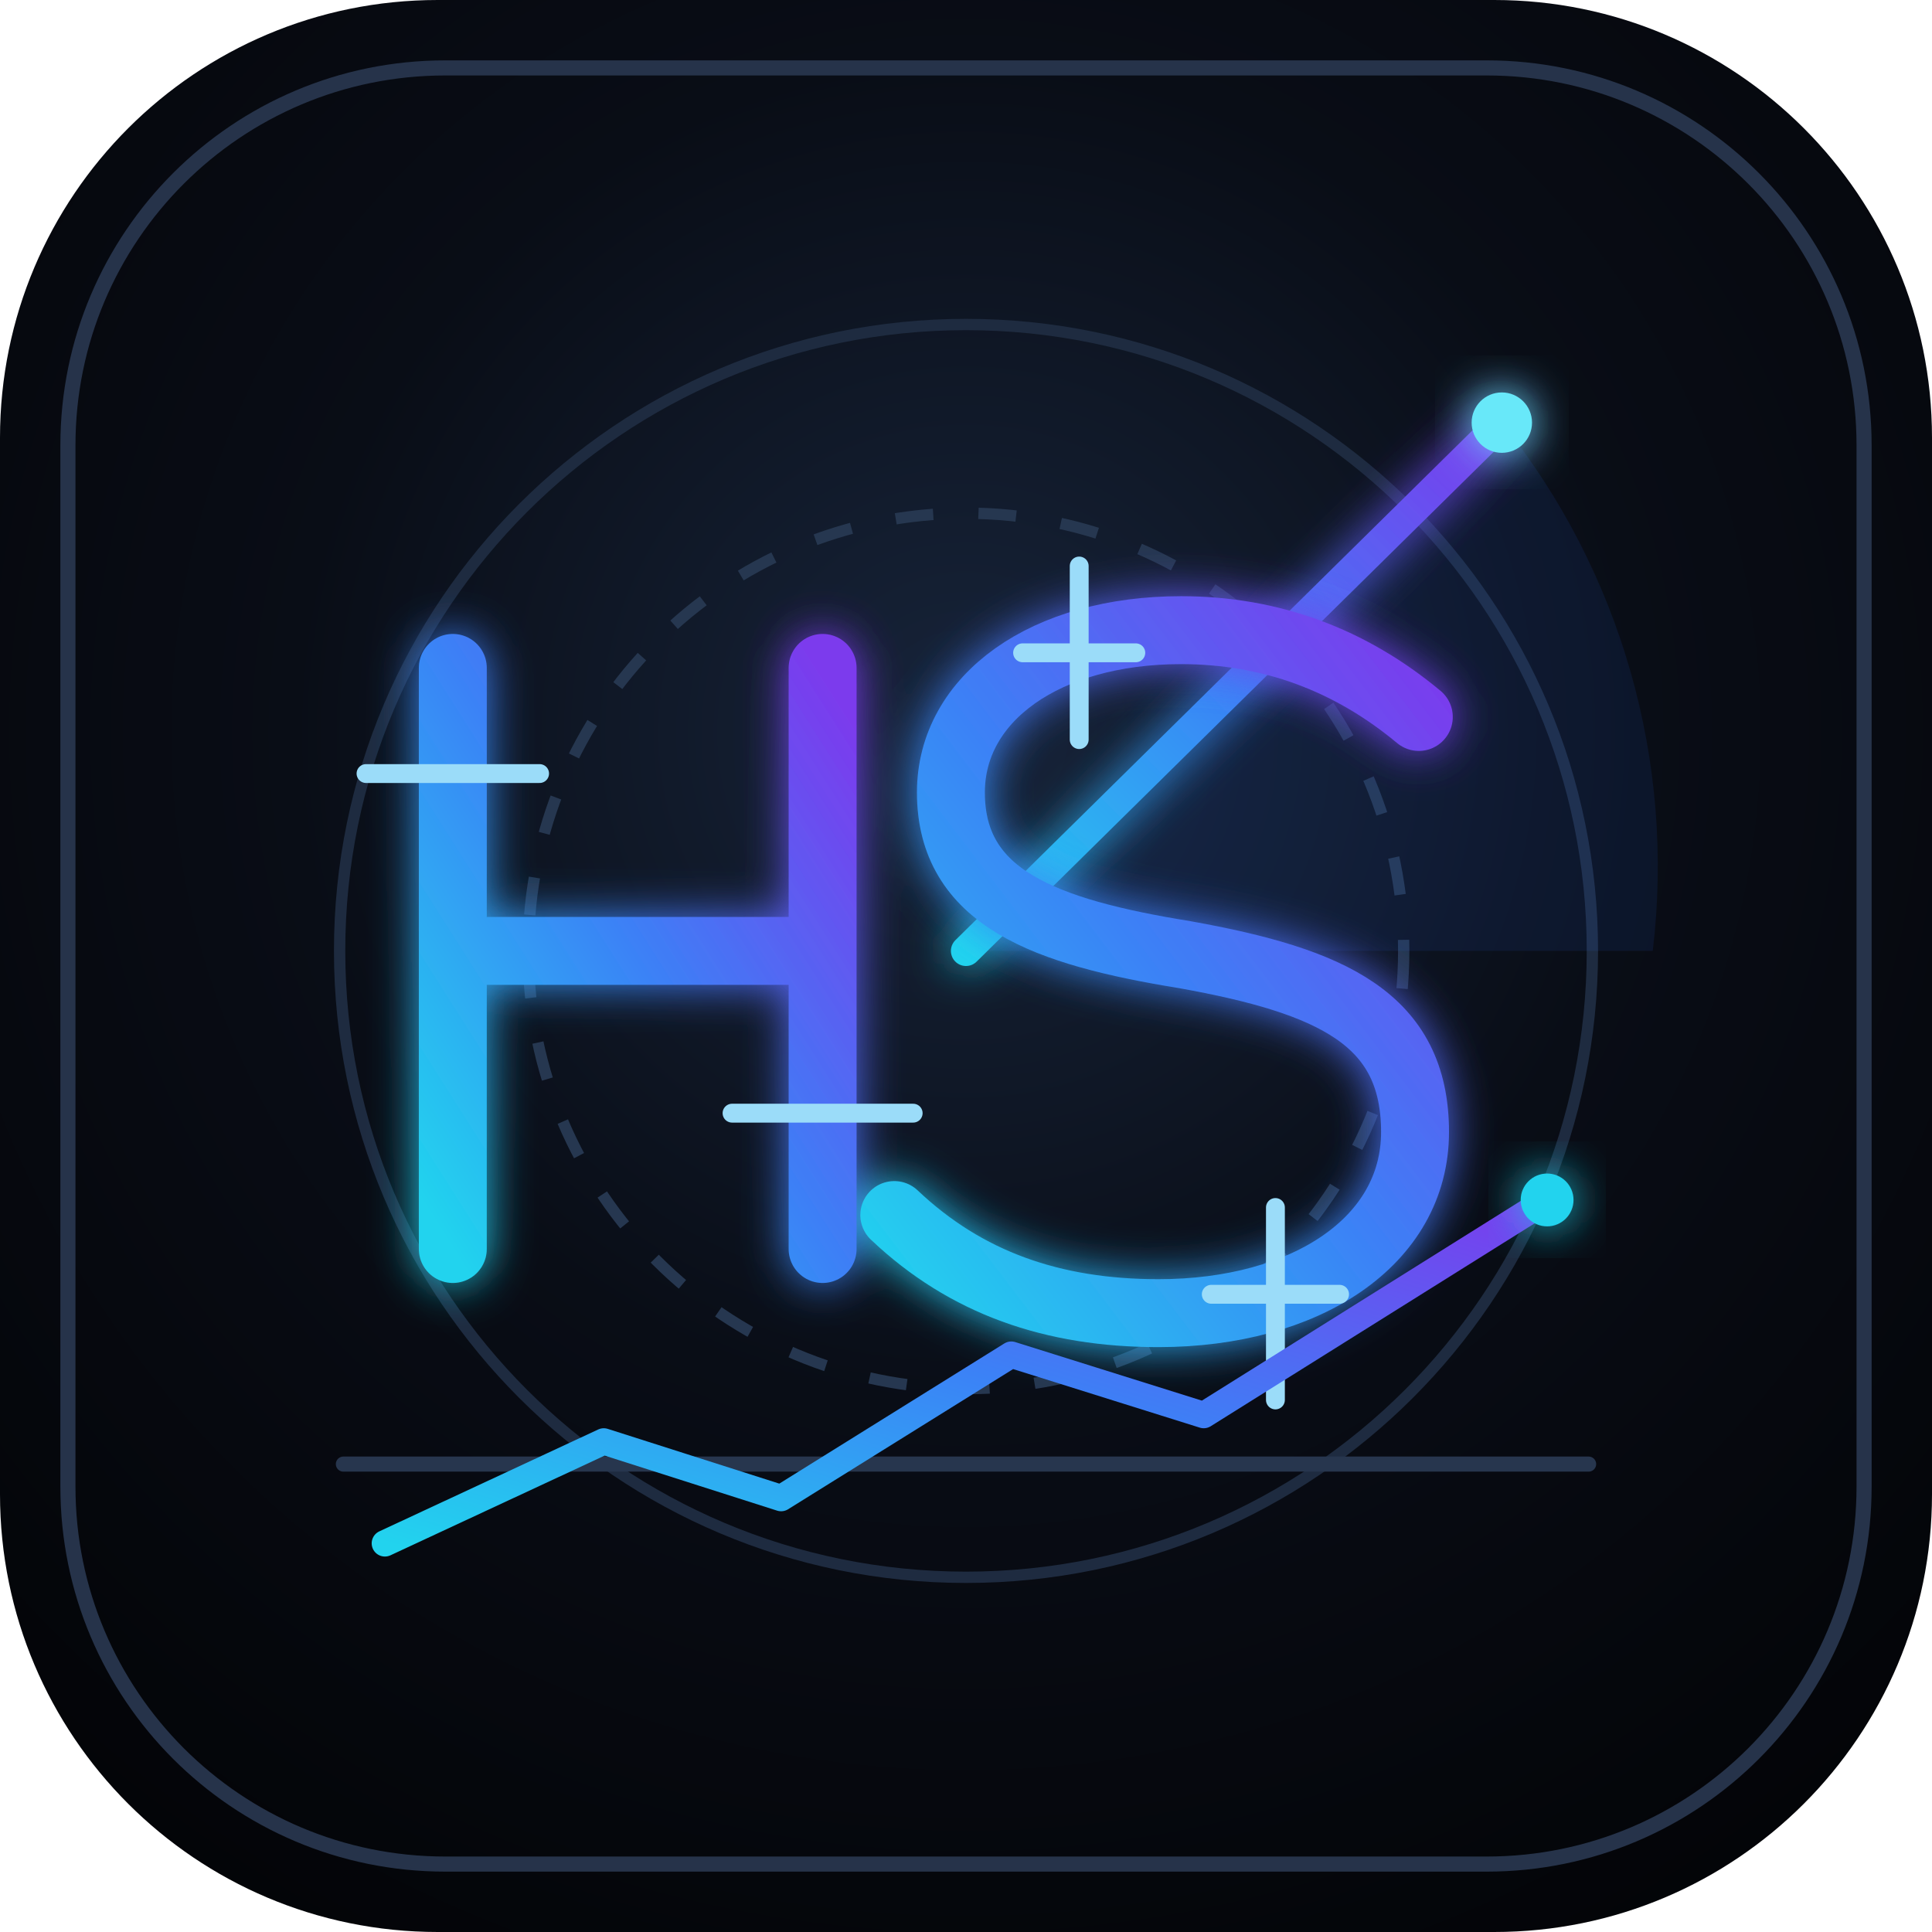
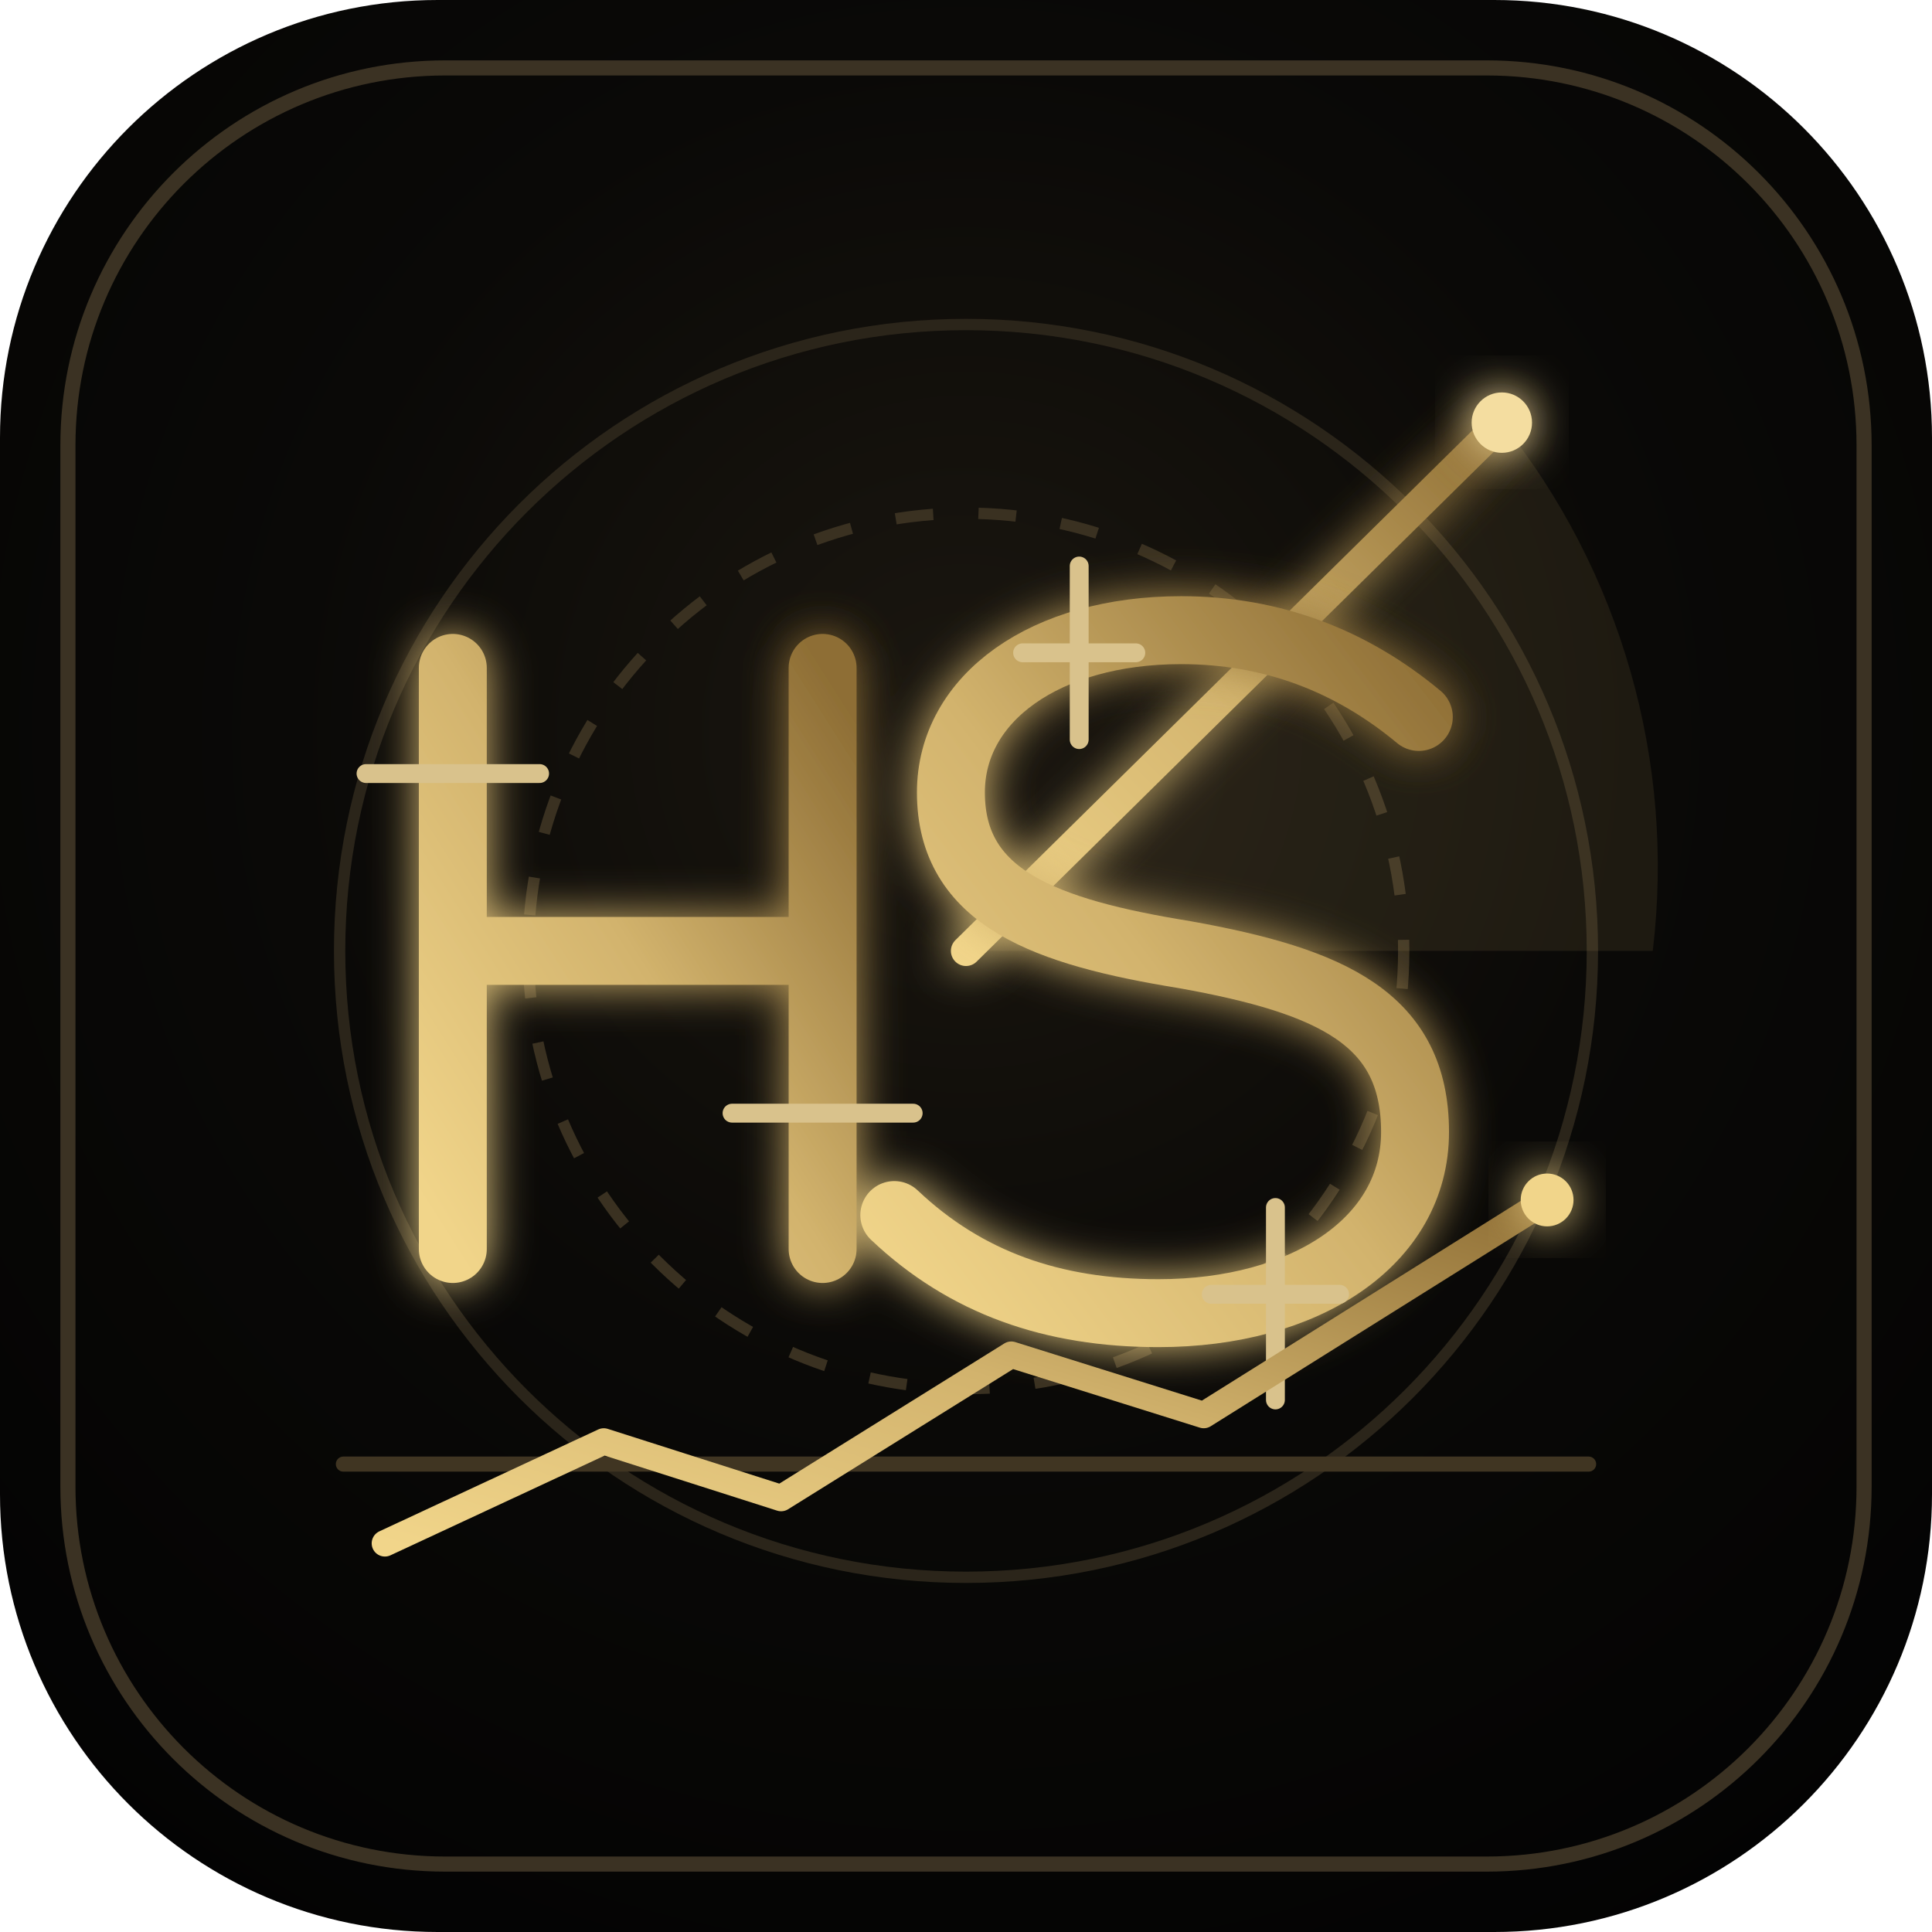
<svg xmlns="http://www.w3.org/2000/svg" viewBox="0 0 512 512" role="img" aria-labelledby="title desc">
  <defs>
    <radialGradient id="bg" cx="50%" cy="38%" r="72%">
-       <stop offset="0" stop-color="#17243a" />
-       <stop offset=".48" stop-color="#090d16" />
-       <stop offset="1" stop-color="#030407" />
+       <stop offset="0" stop-color="#1b1710" />
+       <stop offset=".48" stop-color="#0a0907" />
+       <stop offset="1" stop-color="#030303" />
    </radialGradient>
    <linearGradient id="beam" x1="0" y1="1" x2="1" y2="0">
-       <stop stop-color="#22d3ee" />
-       <stop offset=".5" stop-color="#3b82f6" />
-       <stop offset="1" stop-color="#7c3aed" />
+       <stop stop-color="#f1d58a" />
+       <stop offset=".5" stop-color="#d2b36d" />
+       <stop offset="1" stop-color="#8e6e35" />
    </linearGradient>
    <filter id="glow" x="-60%" y="-60%" width="220%" height="220%">
      <feGaussianBlur stdDeviation="6" result="b" />
      <feMerge>
        <feMergeNode in="b" />
        <feMergeNode in="SourceGraphic" />
      </feMerge>
    </filter>
  </defs>
  <rect width="512" height="512" rx="116" fill="url(#bg)" />
-   <rect x="18" y="18" width="476" height="476" rx="100" fill="none" stroke="#26334a" stroke-width="4" />
-   <circle cx="256" cy="252" r="166" fill="none" stroke="#1e2b40" stroke-width="3" />
-   <circle cx="256" cy="252" r="116" fill="none" stroke="#263750" stroke-width="3" stroke-dasharray="10 12" />
-   <path d="M256 252 398 112A188 188 0 0 1 438 252Z" fill="#2563eb" opacity=".1" />
+   <rect x="18" y="18" width="476" height="476" rx="100" fill="none" stroke="#3b3223" stroke-width="4" />
+   <circle cx="256" cy="252" r="166" fill="none" stroke="#2b251a" stroke-width="3" />
+   <circle cx="256" cy="252" r="116" fill="none" stroke="#3a3121" stroke-width="3" stroke-dasharray="10 12" />
+   <path d="M256 252 398 112A188 188 0 0 1 438 252Z" fill="#d2b36d" opacity=".1" />
  <path d="M256 252 398 112" stroke="url(#beam)" stroke-width="8" stroke-linecap="round" filter="url(#glow)" />
-   <circle cx="398" cy="112" r="8" fill="#67e8f9" filter="url(#glow)" />
+   <circle cx="398" cy="112" r="8" fill="#f4dda0" filter="url(#glow)" />
  <g fill="none" stroke="url(#beam)" stroke-width="18" stroke-linecap="round" stroke-linejoin="round" filter="url(#glow)">
    <path d="M120 177v154M218 177v154M120 252h98" />
    <path d="M376 190c-18-15-39-23-63-23-36 0-61 18-61 43 0 28 25 37 62 43 39 7 61 17 61 47 0 29-29 48-68 48-28 0-51-8-70-26" />
  </g>
-   <g stroke="#9bdcf9" stroke-width="5" stroke-linecap="round">
+   <g stroke="#d9c28c" stroke-width="5" stroke-linecap="round">
    <path d="M97 205h46M194 295h48M286 150v46M271 173h30M338 320v51M321 343h34" />
  </g>
-   <path d="M91 388h330" stroke="#27364e" stroke-width="4" stroke-linecap="round" />
+   <path d="M91 388h330" stroke="#403522" stroke-width="4" stroke-linecap="round" />
  <path d="m102 409 58-27 47 15 61-38 51 16 91-57" fill="none" stroke="url(#beam)" stroke-width="7" stroke-linecap="round" stroke-linejoin="round" />
-   <circle cx="410" cy="318" r="7" fill="#22d3ee" filter="url(#glow)" />
+   <circle cx="410" cy="318" r="7" fill="#f1d58a" filter="url(#glow)" />
</svg>
